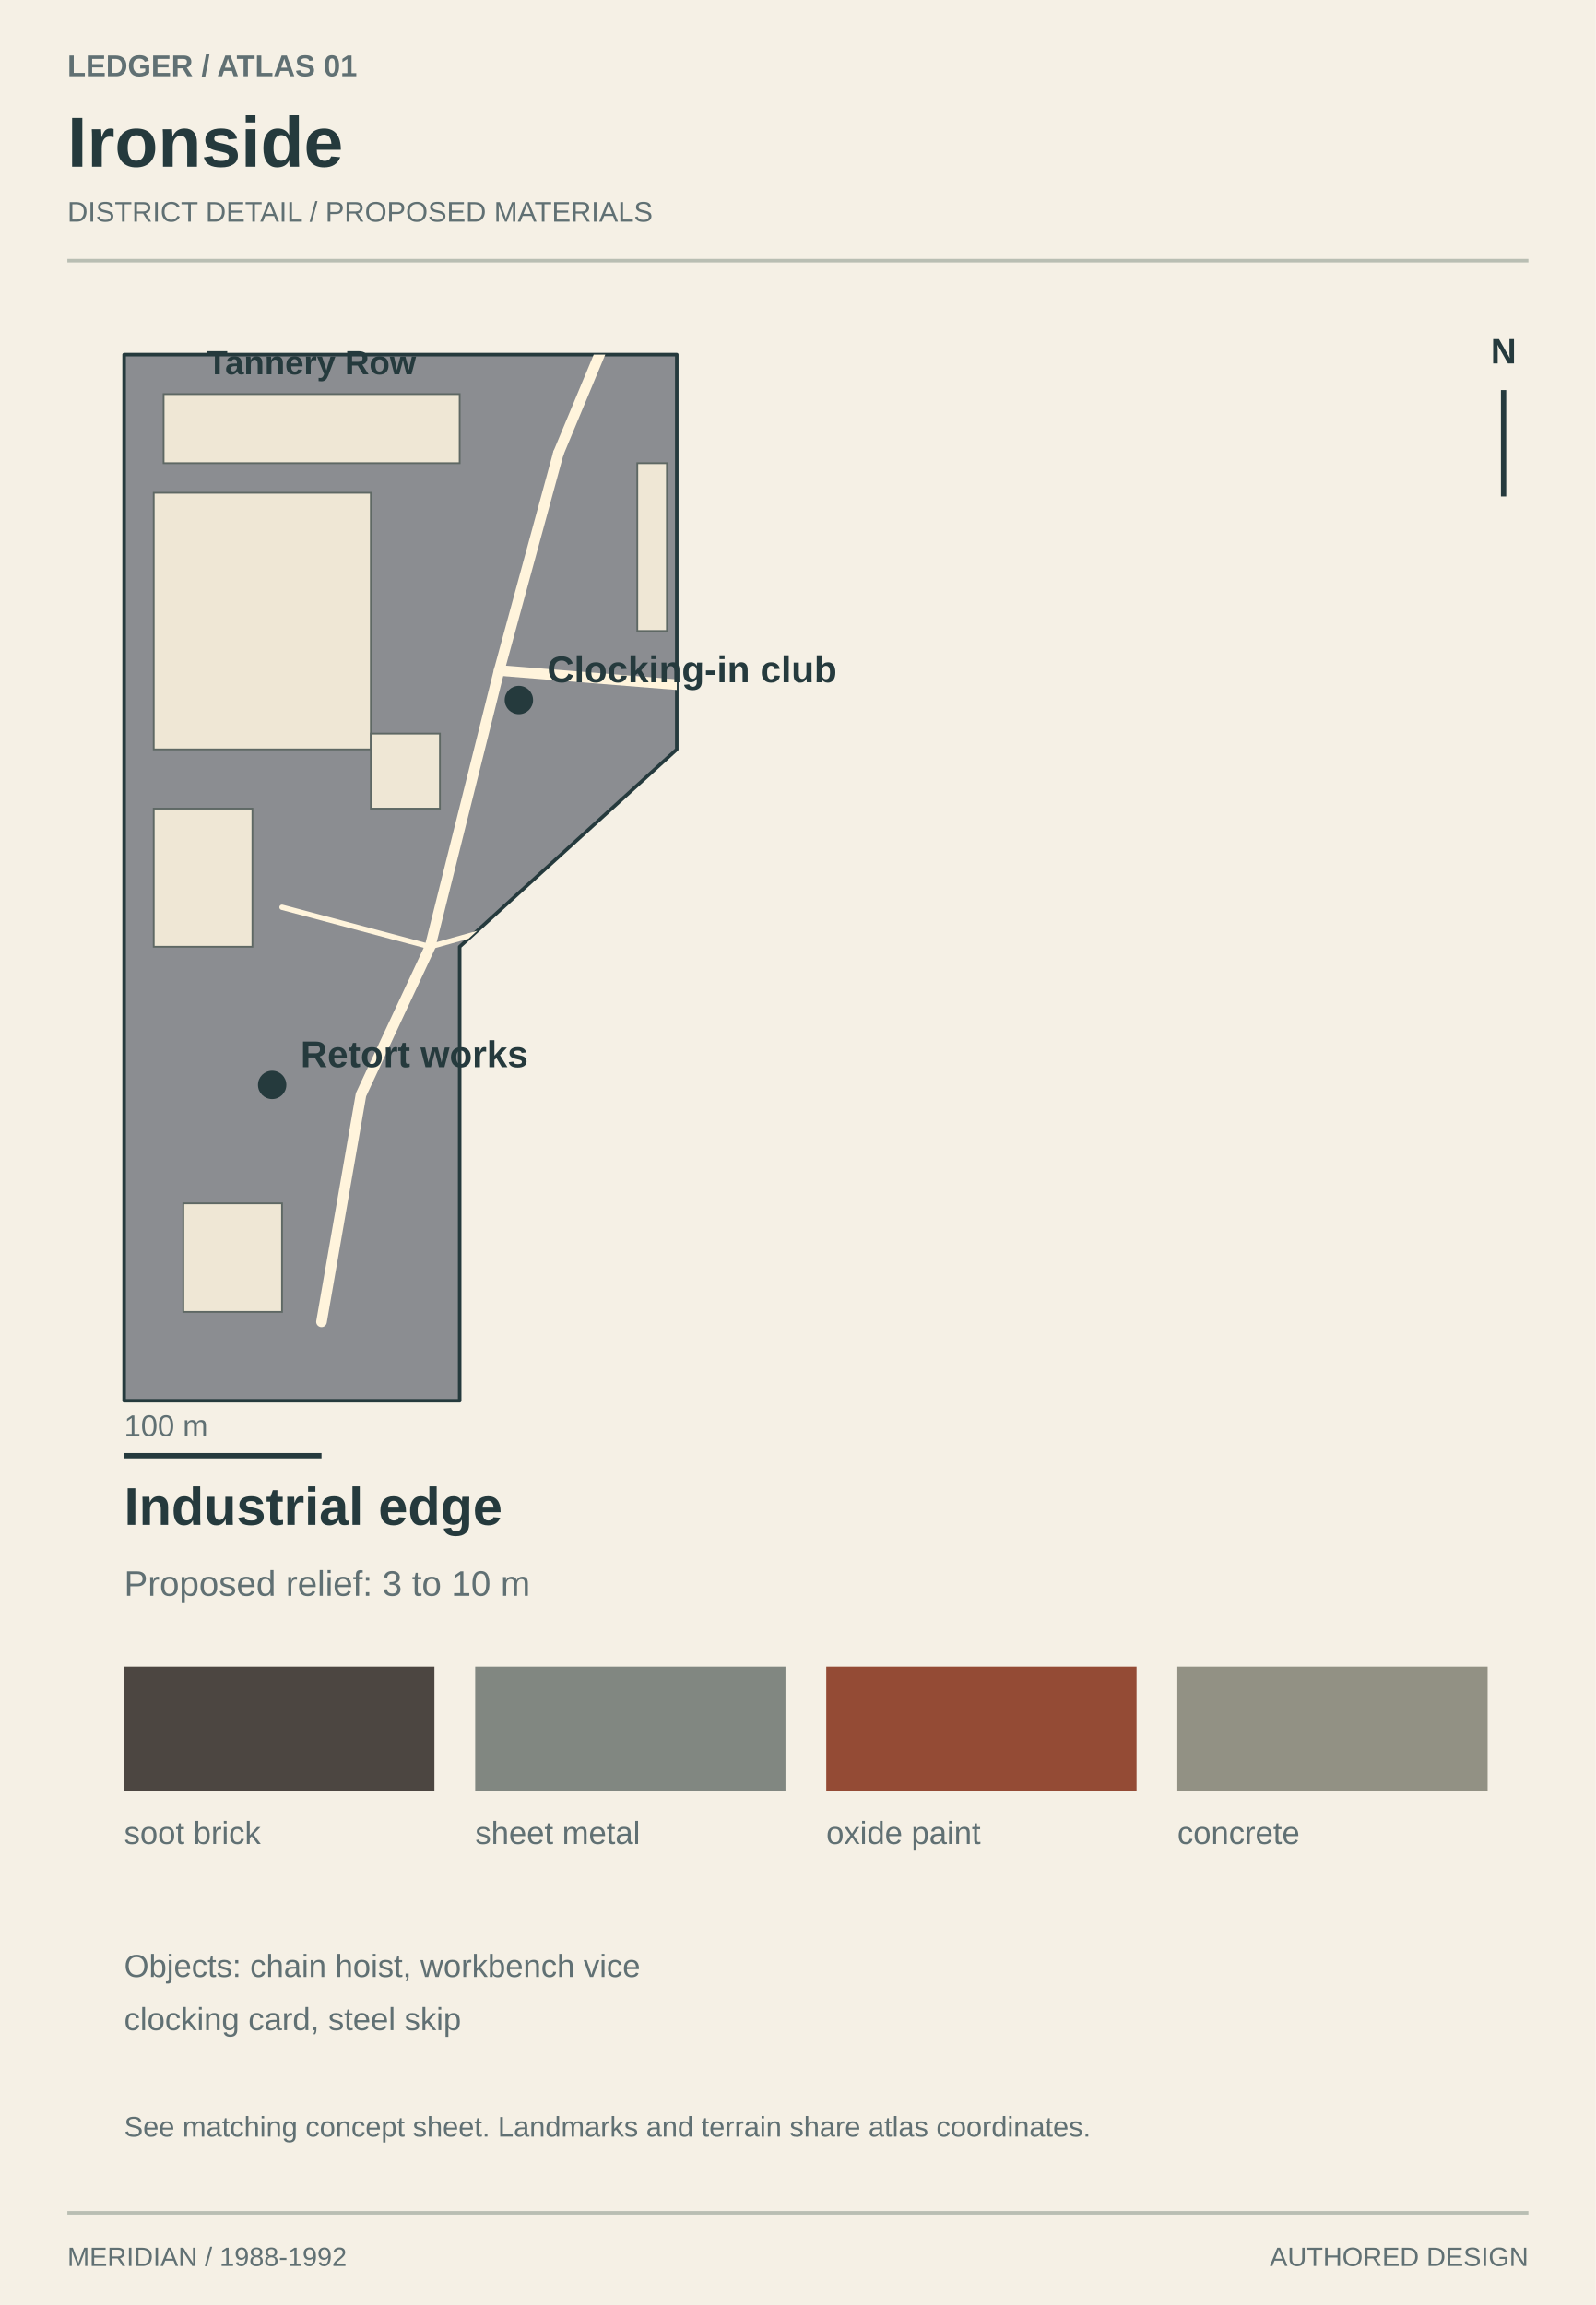
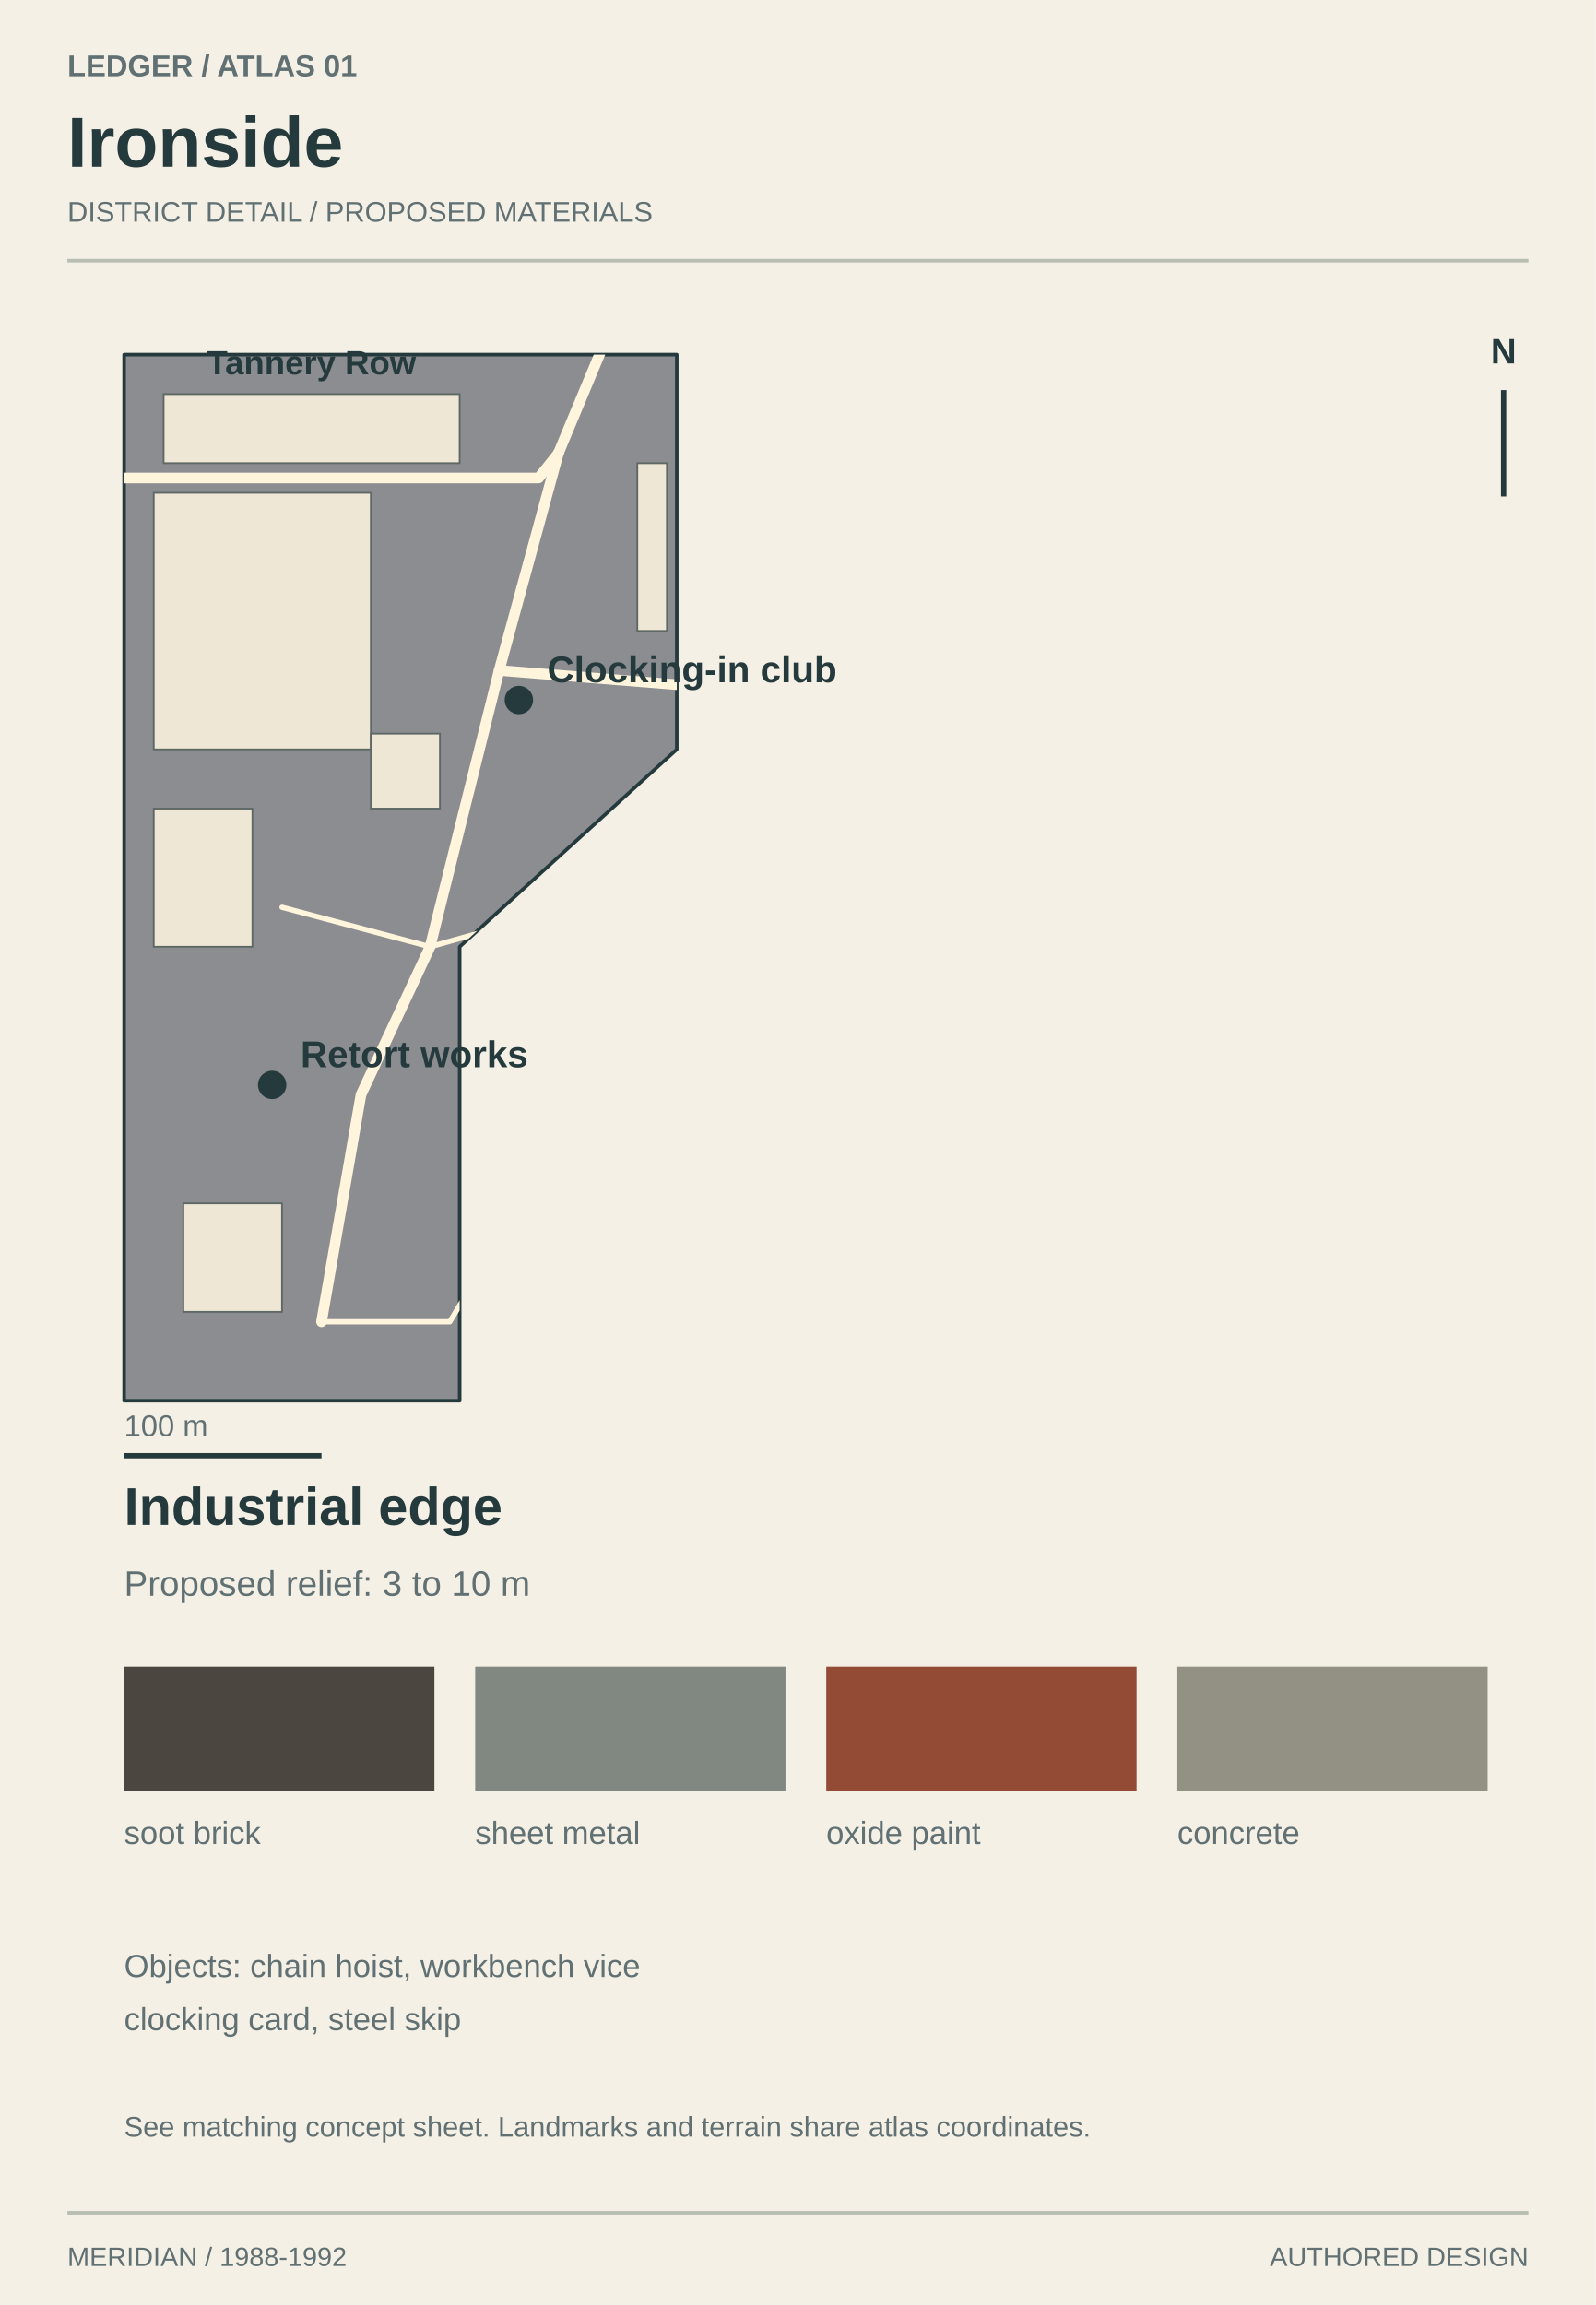
<svg xmlns="http://www.w3.org/2000/svg" width="900" height="1300" viewBox="0 0 900 1300">
  <style>text{font-family:Arial,Helvetica,sans-serif}</style>
  <rect x="0" y="0" width="900" height="1300" fill="#f5f0e5" stroke="none" stroke-width="1" />
  <text x="38" y="43" font-size="17" fill="#607073" text-anchor="start" font-weight="700">LEDGER  /  ATLAS 01</text>
  <text x="38" y="94" font-size="40" fill="#253a3d" text-anchor="start" font-weight="700">Ironside</text>
  <text x="38" y="125" font-size="16" fill="#607073" text-anchor="start" font-weight="400">DISTRICT DETAIL / PROPOSED MATERIALS</text>
  <path d="M38,147 L862,147" fill="none" stroke="#b9beb3" stroke-width="2" />
  <path d="M70.0,790.0 L259.245,790.0 L259.245,533.962 L381.698,422.642 L381.698,200.0 L70.0,200.0 Z" fill="#8b8d91" stroke="#253a3d" stroke-width="2" stroke-linejoin="round" stroke-linecap="round" />
  <rect x="86.698" y="277.925" width="122.453" height="144.717" fill="#efe7d5" stroke="#5e6864" stroke-width="1" />
  <rect x="86.698" y="456.038" width="55.66" height="77.925" fill="#efe7d5" stroke="#5e6864" stroke-width="1" />
  <rect x="103.396" y="678.679" width="55.66" height="61.226" fill="#efe7d5" stroke="#5e6864" stroke-width="1" />
  <rect x="209.151" y="413.736" width="38.962" height="42.302" fill="#efe7d5" stroke="#5e6864" stroke-width="1" />
  <rect x="92.264" y="222.264" width="166.981" height="38.962" fill="#efe7d5" stroke="#5e6864" stroke-width="1" />
  <rect x="359.434" y="261.226" width="16.698" height="94.623" fill="#efe7d5" stroke="#5e6864" stroke-width="1" />
  <clipPath id="dcquay">
    <path d="M70.0,790.0 L259.245,790.0 L259.245,533.962 L381.698,422.642 L381.698,200.0 L70.0,200.0 Z" />
  </clipPath>
  <g clip-path="url(#dcquay)">
    <path d="M359.434,767.736 L359.434,700.943 L459.623,678.679 L459.623,645.283 L459.623,598.528 L459.623,556.226 L531.981,489.434 L554.245,366.981" fill="none" stroke="#fff4dc" stroke-width="6" stroke-linejoin="round" stroke-linecap="round" />
  </g>
  <clipPath id="dcweighhouse">
    <path d="M70.0,790.0 L259.245,790.0 L259.245,533.962 L381.698,422.642 L381.698,200.0 L70.0,200.0 Z" />
  </clipPath>
  <g clip-path="url(#dcweighhouse)">
    <path d="M281.509,378.113 L420.66,389.245 L554.245,366.981 L676.698,344.717 L782.453,328.019 L860.377,328.019" fill="none" stroke="#fff4dc" stroke-width="6" stroke-linejoin="round" stroke-linecap="round" />
  </g>
  <clipPath id="dctannery">
    <path d="M70.0,790.0 L259.245,790.0 L259.245,533.962 L381.698,422.642 L381.698,200.0 L70.0,200.0 Z" />
  </clipPath>
  <g clip-path="url(#dctannery)">
    <path d="M181.321,745.472 L203.585,617.453 L242.547,533.962 L281.509,378.113 L314.906,255.66" fill="none" stroke="#fff4dc" stroke-width="6" stroke-linejoin="round" stroke-linecap="round" />
  </g>
  <clipPath id="dccivic">
    <path d="M70.0,790.0 L259.245,790.0 L259.245,533.962 L381.698,422.642 L381.698,200.0 L70.0,200.0 Z" />
  </clipPath>
  <g clip-path="url(#dccivic)">
    <path d="M554.245,366.981 L604.34,250.094 L765.755,211.132 L916.038,133.208 L1071.887,21.887" fill="none" stroke="#fff4dc" stroke-width="6" stroke-linejoin="round" stroke-linecap="round" />
  </g>
  <clipPath id="dccoast">
    <path d="M70.0,790.0 L259.245,790.0 L259.245,533.962 L381.698,422.642 L381.698,200.0 L70.0,200.0 Z" />
  </clipPath>
  <g clip-path="url(#dccoast)">
    <path d="M526.415,684.245 L660.0,700.943 L793.585,673.113 L904.906,645.283 L1071.887,556.226 L1099.717,422.642 L1066.321,283.491" fill="none" stroke="#fff4dc" stroke-width="6" stroke-linejoin="round" stroke-linecap="round" />
  </g>
  <clipPath id="dcnight">
    <path d="M70.0,790.0 L259.245,790.0 L259.245,533.962 L381.698,422.642 L381.698,200.0 L70.0,200.0 Z" />
  </clipPath>
  <g clip-path="url(#dcnight)">
    <path d="M660.0,700.943 L710.094,572.925 L782.453,478.302 L815.849,400.377 L860.377,328.019 L916.038,133.208" fill="none" stroke="#fff4dc" stroke-width="6" stroke-linejoin="round" stroke-linecap="round" />
  </g>
  <clipPath id="dchill">
    <path d="M70.0,790.0 L259.245,790.0 L259.245,533.962 L381.698,422.642 L381.698,200.0 L70.0,200.0 Z" />
  </clipPath>
  <g clip-path="url(#dchill)">
    <path d="M314.906,255.66 L370.566,122.075 L526.415,88.679 L682.264,116.509 L765.755,211.132" fill="none" stroke="#fff4dc" stroke-width="6" stroke-linejoin="round" stroke-linecap="round" />
  </g>
  <clipPath id="dccrest">
    <path d="M70.0,790.0 L259.245,790.0 L259.245,533.962 L381.698,422.642 L381.698,200.0 L70.0,200.0 Z" />
  </clipPath>
  <g clip-path="url(#dccrest)">
    <path d="M192.453,33.019 L370.566,16.321 L509.717,-11.509 L648.868,-5.943 L704.528,33.019 L682.264,116.509" fill="none" stroke="#fff4dc" stroke-width="3" stroke-linejoin="round" stroke-linecap="round" />
  </g>
  <clipPath id="dcgoods">
    <path d="M70.0,790.0 L259.245,790.0 L259.245,533.962 L381.698,422.642 L381.698,200.0 L70.0,200.0 Z" />
  </clipPath>
  <g clip-path="url(#dcgoods)">
    <path d="M159.057,511.698 L242.547,533.962 L381.698,495.0 L459.623,556.226" fill="none" stroke="#fff4dc" stroke-width="3" stroke-linejoin="round" stroke-linecap="round" />
  </g>
  <clipPath id="dcmarketback">
    <path d="M70.0,790.0 L259.245,790.0 L259.245,533.962 L381.698,422.642 L381.698,200.0 L70.0,200.0 Z" />
  </clipPath>
  <g clip-path="url(#dcmarketback)">
    <path d="M420.66,389.245 L442.925,272.358 L604.34,250.094" fill="none" stroke="#fff4dc" stroke-width="3" stroke-linejoin="round" stroke-linecap="round" />
  </g>
  <clipPath id="dcmarketupper">
    <path d="M70.0,790.0 L259.245,790.0 L259.245,533.962 L381.698,422.642 L381.698,200.0 L70.0,200.0 Z" />
  </clipPath>
  <g clip-path="url(#dcmarketupper)">
    <path d="M442.925,272.358 L504.151,205.566 L637.736,194.434 L682.264,116.509" fill="none" stroke="#fff4dc" stroke-width="3" stroke-linejoin="round" stroke-linecap="round" />
  </g>
  <clipPath id="dclegalback">
    <path d="M70.0,790.0 L259.245,790.0 L259.245,533.962 L381.698,422.642 L381.698,200.0 L70.0,200.0 Z" />
  </clipPath>
  <g clip-path="url(#dclegalback)">
    <path d="M765.755,211.132 L838.113,16.321 L977.264,-22.642 L1071.887,21.887 L1110.849,127.642 L916.038,133.208" fill="none" stroke="#fff4dc" stroke-width="3" stroke-linejoin="round" stroke-linecap="round" />
  </g>
  <clipPath id="dcresortback">
    <path d="M70.0,790.0 L259.245,790.0 L259.245,533.962 L381.698,422.642 L381.698,200.0 L70.0,200.0 Z" />
  </clipPath>
  <g clip-path="url(#dcresortback)">
    <path d="M904.906,645.283 L960.566,522.83 L988.396,405.943 L860.377,328.019" fill="none" stroke="#fff4dc" stroke-width="3" stroke-linejoin="round" stroke-linecap="round" />
  </g>
  <clipPath id="dcsteps">
    <path d="M70.0,790.0 L259.245,790.0 L259.245,533.962 L381.698,422.642 L381.698,200.0 L70.0,200.0 Z" />
  </clipPath>
  <g clip-path="url(#dcsteps)">
    <path d="M370.566,122.075 L370.566,16.321" fill="none" stroke="#fff4dc" stroke-width="3" stroke-linejoin="round" stroke-linecap="round" stroke-dasharray="4 4" />
  </g>
  <clipPath id="dcpromenade">
    <path d="M70.0,790.0 L259.245,790.0 L259.245,533.962 L381.698,422.642 L381.698,200.0 L70.0,200.0 Z" />
  </clipPath>
  <g clip-path="url(#dcpromenade)">
    <path d="M737.925,762.17 L888.208,695.377 L1105.283,572.925 L1138.679,456.038" fill="none" stroke="#fff4dc" stroke-width="3" stroke-linejoin="round" stroke-linecap="round" stroke-dasharray="4 4" />
  </g>
  <clipPath id="dcdockfoot">
    <path d="M70.0,790.0 L259.245,790.0 L259.245,533.962 L381.698,422.642 L381.698,200.0 L70.0,200.0 Z" />
  </clipPath>
  <g clip-path="url(#dcdockfoot)">
    <path d="M331.604,700.943 L331.604,756.604 L431.792,756.604 L431.792,778.868 L520.849,778.868 L520.849,684.245" fill="none" stroke="#fff4dc" stroke-width="3" stroke-linejoin="round" stroke-linecap="round" stroke-dasharray="4 4" />
  </g>
  <clipPath id="dcpubrear">
    <path d="M70.0,790.0 L259.245,790.0 L259.245,533.962 L381.698,422.642 L381.698,200.0 L70.0,200.0 Z" />
  </clipPath>
  <g clip-path="url(#dcpubrear)">
    <path d="M459.623,643.613 L482.249,643.613 L482.249,636.155 L480.913,636.155" fill="none" stroke="#fff4dc" stroke-width="3" stroke-linejoin="round" stroke-linecap="round" stroke-dasharray="4 4" />
  </g>
  <clipPath id="dcpier">
    <path d="M70.0,790.0 L259.245,790.0 L259.245,533.962 L381.698,422.642 L381.698,200.0 L70.0,200.0 Z" />
  </clipPath>
  <g clip-path="url(#dcpier)">
    <path d="M1077.453,533.962 L1138.679,533.962 L1194.34,533.962" fill="none" stroke="#fff4dc" stroke-width="3" stroke-linejoin="round" stroke-linecap="round" stroke-dasharray="4 4" />
  </g>
+   <clipPath id="dcharbourlink">
+     <path d="M70.0,790.0 L259.245,790.0 L259.245,533.962 L381.698,422.642 L381.698,200.0 L70.0,200.0 Z" />
+   </clipPath>
+   <g clip-path="url(#dcharbourlink)">
+     <path d="M459.623,678.679 L526.415,684.245 L582.075,678.679" fill="none" stroke="#fff4dc" stroke-width="3" stroke-linejoin="round" stroke-linecap="round" />
+   </g>
+   <clipPath id="dcwestroad">
+     <path d="M70.0,790.0 L259.245,790.0 L259.245,533.962 L381.698,422.642 L381.698,200.0 L70.0,200.0 Z" />
+   </clipPath>
+   <g clip-path="url(#dcwestroad)">
+     <path d="M70.0,269.575 L303.774,269.575 L314.906,255.66" fill="none" stroke="#fff4dc" stroke-width="6" stroke-linejoin="round" stroke-linecap="round" />
+   </g>
+   <clipPath id="dcnorthroad">
+     <path d="M70.0,790.0 L259.245,790.0 L259.245,533.962 L381.698,422.642 L381.698,200.0 L70.0,200.0 Z" />
+   </clipPath>
+   <g clip-path="url(#dcnorthroad)">
+     <path d="M682.264,116.509 L737.925,-11.509 L737.925,-78.302" fill="none" stroke="#fff4dc" stroke-width="6" stroke-linejoin="round" stroke-linecap="round" />
+   </g>
+   <clipPath id="dccoldstore">
+     <path d="M70.0,790.0 L259.245,790.0 L259.245,533.962 L381.698,422.642 L381.698,200.0 L70.0,200.0 Z" />
+   </clipPath>
+   <g clip-path="url(#dccoldstore)">
+     <path d="M181.321,745.472 L253.679,745.472 L287.075,689.811" fill="none" stroke="#fff4dc" stroke-width="3" stroke-linejoin="round" stroke-linecap="round" />
+   </g>
+   <clipPath id="dccourtsteps">
+     <path d="M70.0,790.0 L259.245,790.0 L259.245,533.962 L381.698,422.642 L381.698,200.0 L70.0,200.0 Z" />
+   </clipPath>
+   <g clip-path="url(#dccourtsteps)">
+     <path d="M370.566,122.075 L403.962,149.906 L470.755,149.906" fill="none" stroke="#fff4dc" stroke-width="3" stroke-linejoin="round" stroke-linecap="round" stroke-dasharray="4 4" />
+   </g>
  <circle cx="292.642" cy="394.811" r="8" fill="#253a3d" stroke="none" stroke-width="1" />
  <text x="308.642" y="384.811" font-size="21" fill="#253a3d" text-anchor="start" font-weight="700">Clocking-in club</text>
  <circle cx="153.491" cy="611.887" r="8" fill="#253a3d" stroke="none" stroke-width="1" />
  <text x="169.491" y="601.887" font-size="21" fill="#253a3d" text-anchor="start" font-weight="700">Retort works</text>
  <text x="116.755" y="211.132" font-size="19" fill="#253a3d" text-anchor="start" font-weight="700">Tannery Row</text>
  <path d="M70,821 L181.321,821" fill="none" stroke="#253a3d" stroke-width="3" />
  <text x="70" y="810" font-size="17" fill="#607073" text-anchor="start" font-weight="400">100 m</text>
  <text x="70" y="860" font-size="30" fill="#253a3d" text-anchor="start" font-weight="700">Industrial edge</text>
  <text x="70" y="900" font-size="20" fill="#607073" text-anchor="start" font-weight="400">Proposed relief: 3 to 10 m</text>
  <rect x="70" y="940" width="175" height="70" fill="#4c4641" stroke="none" stroke-width="1" />
  <text x="70" y="1040" font-size="18" fill="#607073" text-anchor="start" font-weight="400">soot brick</text>
  <rect x="268" y="940" width="175" height="70" fill="#818781" stroke="none" stroke-width="1" />
  <text x="268" y="1040" font-size="18" fill="#607073" text-anchor="start" font-weight="400">sheet metal</text>
  <rect x="466" y="940" width="175" height="70" fill="#944b35" stroke="none" stroke-width="1" />
  <text x="466" y="1040" font-size="18" fill="#607073" text-anchor="start" font-weight="400">oxide paint</text>
  <rect x="664" y="940" width="175" height="70" fill="#929184" stroke="none" stroke-width="1" />
  <text x="664" y="1040" font-size="18" fill="#607073" text-anchor="start" font-weight="400">concrete</text>
  <text x="70" y="1115" font-size="18" fill="#607073" text-anchor="start" font-weight="400">Objects: chain hoist, workbench vice</text>
  <text x="70" y="1145" font-size="18" fill="#607073" text-anchor="start" font-weight="400">clocking card, steel skip</text>
  <path d="M848,280 L848,220" fill="none" stroke="#253a3d" stroke-width="3" />
  <text x="848" y="205" font-size="20" fill="#253a3d" text-anchor="middle" font-weight="700">N</text>
  <text x="70" y="1205" font-size="16" fill="#607073" text-anchor="start" font-weight="400">See matching concept sheet. Landmarks and terrain share atlas coordinates.</text>
  <path d="M38,1248 L862,1248" fill="none" stroke="#b9beb3" stroke-width="2" />
  <text x="38" y="1278" font-size="15" fill="#607073" text-anchor="start" font-weight="400">MERIDIAN  /  1988-1992</text>
  <text x="862" y="1278" font-size="15" fill="#607073" text-anchor="end" font-weight="400">AUTHORED DESIGN</text>
</svg>
